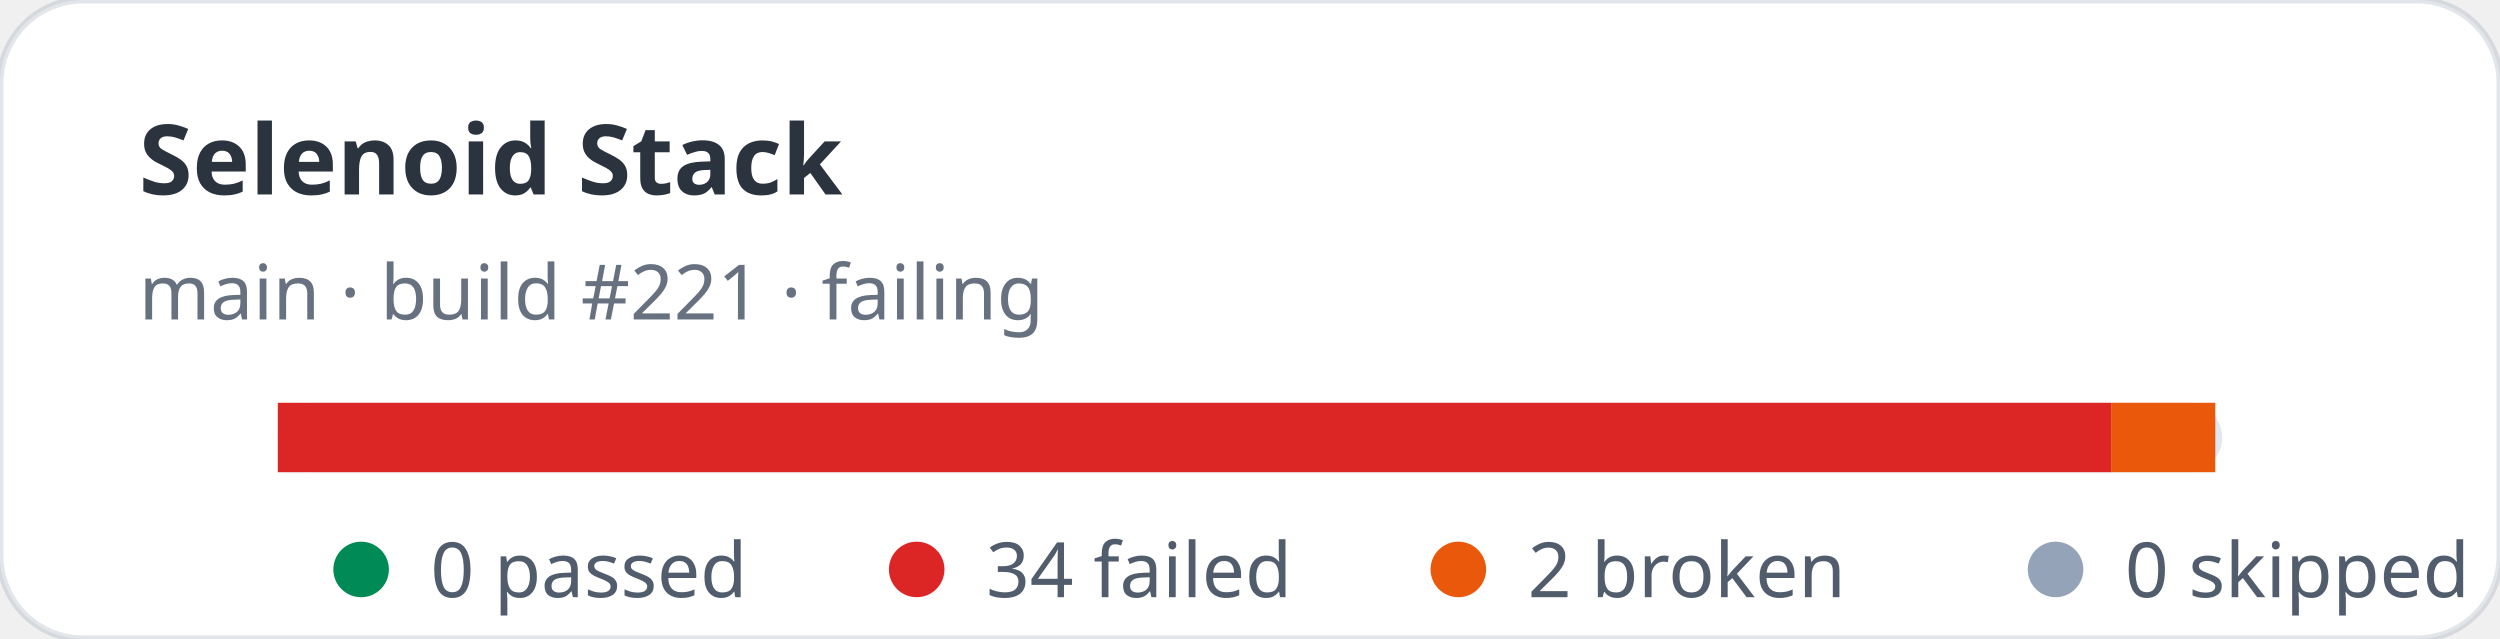
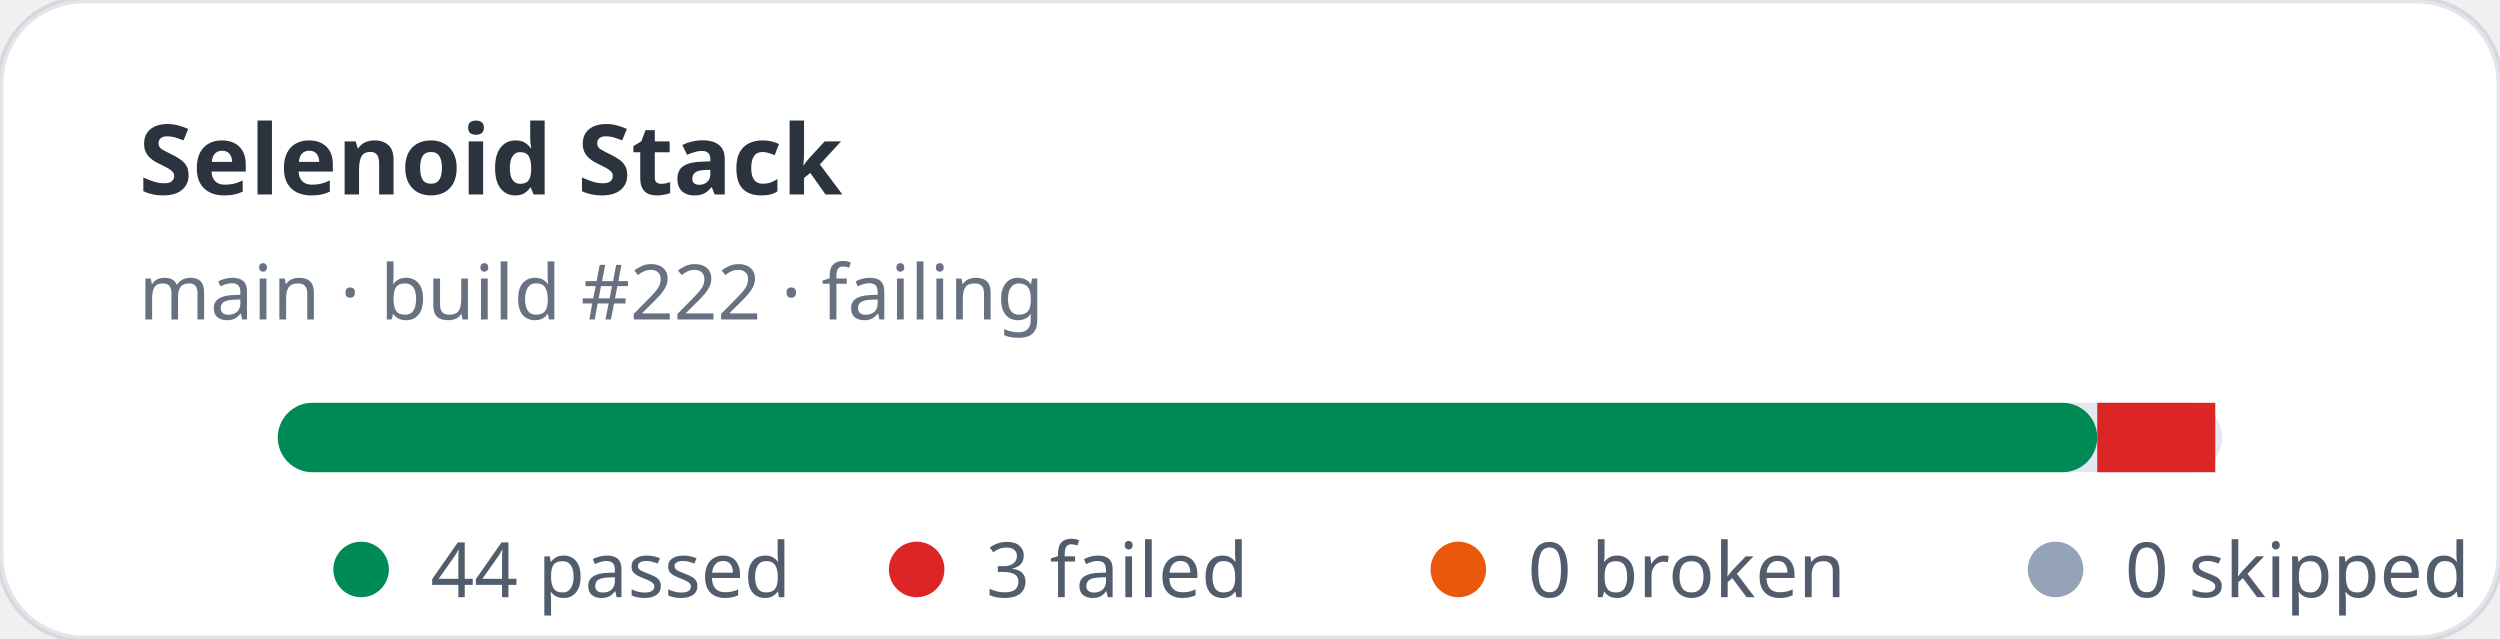
- <svg xmlns="http://www.w3.org/2000/svg" width="360" height="92" viewBox="0 0 360 92" role="img" aria-label="Selenoid Stack stats: 0 passed, 34 failed">
+ <svg xmlns="http://www.w3.org/2000/svg" width="360" height="92" viewBox="0 0 360 92" role="img" aria-label="Selenoid Stack stats: 44 passed, 3 failed">
  <rect width="360" height="92" rx="12" fill="#ffffff" stroke="rgba(11,48,86,0.12)" />
  <text x="20" y="28" fill="rgba(1,10,24,0.83)" font-family="ui-sans-serif,system-ui,sans-serif" font-size="14" font-weight="700">Selenoid Stack</text>
-   <text x="20" y="46" fill="rgba(2,19,44,0.6)" font-family="ui-sans-serif,system-ui,sans-serif" font-size="11">main · build #221 · failing</text>
+   <text x="20" y="46" fill="rgba(2,19,44,0.6)" font-family="ui-sans-serif,system-ui,sans-serif" font-size="11">main · build #222 · failing</text>
  <rect x="40" y="58" width="280" height="10" rx="5" fill="#e2e8f0" />
-   <rect x="40" y="58" width="264" height="10" fill="#dc2626" />
-   <rect x="304" y="58" width="15" height="10" fill="#ea580c" />
+   <rect x="40" y="58" width="262" height="10" rx="5" fill="#008a56" />
+   <rect x="302" y="58" width="17" height="10" fill="#dc2626" />
  <g font-family="ui-sans-serif,system-ui,sans-serif" font-size="11" fill="rgba(1,18,40,0.68)">
    <circle cx="52" cy="82" r="4" fill="#008a56" />
-     <text x="62" y="86">0 passed</text>
+     <text x="62" y="86">44 passed</text>
    <circle cx="132" cy="82" r="4" fill="#dc2626" />
-     <text x="142" y="86">34 failed</text>
+     <text x="142" y="86">3 failed</text>
    <circle cx="210" cy="82" r="4" fill="#ea580c" />
-     <text x="220" y="86">2 broken</text>
+     <text x="220" y="86">0 broken</text>
    <circle cx="296" cy="82" r="4" fill="#94a3b8" />
    <text x="306" y="86">0 skipped</text>
  </g>
</svg>
